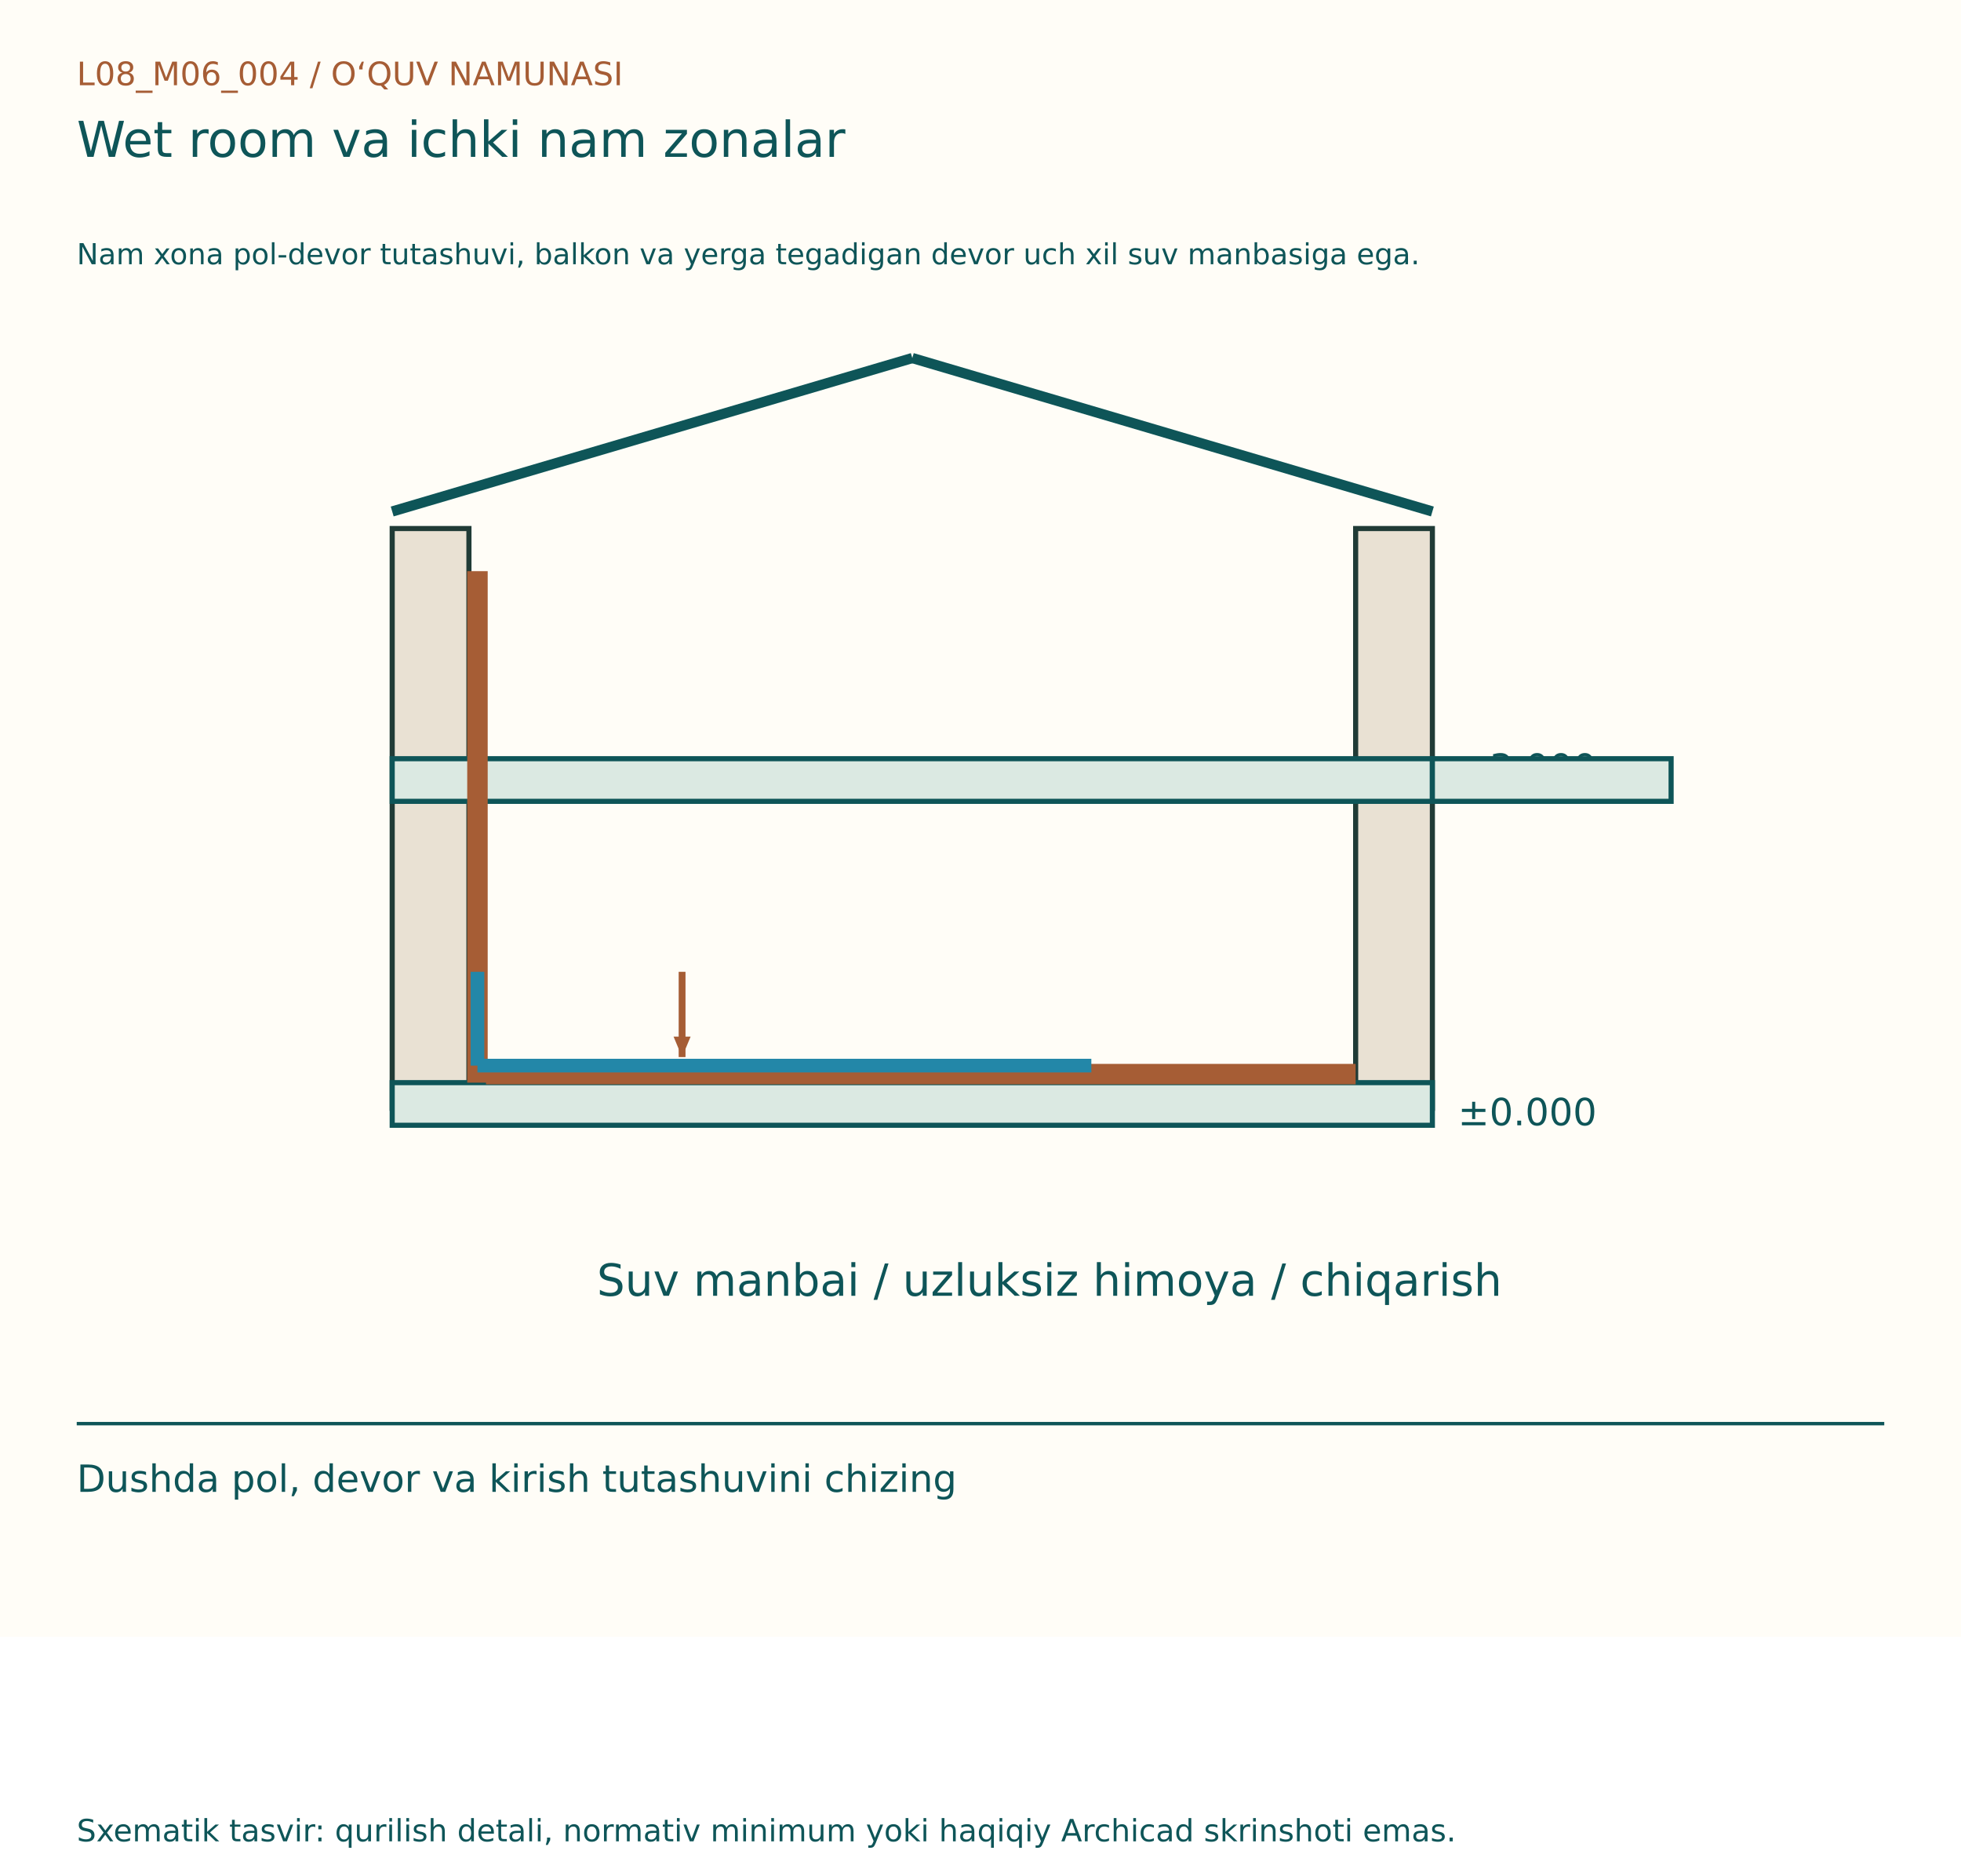
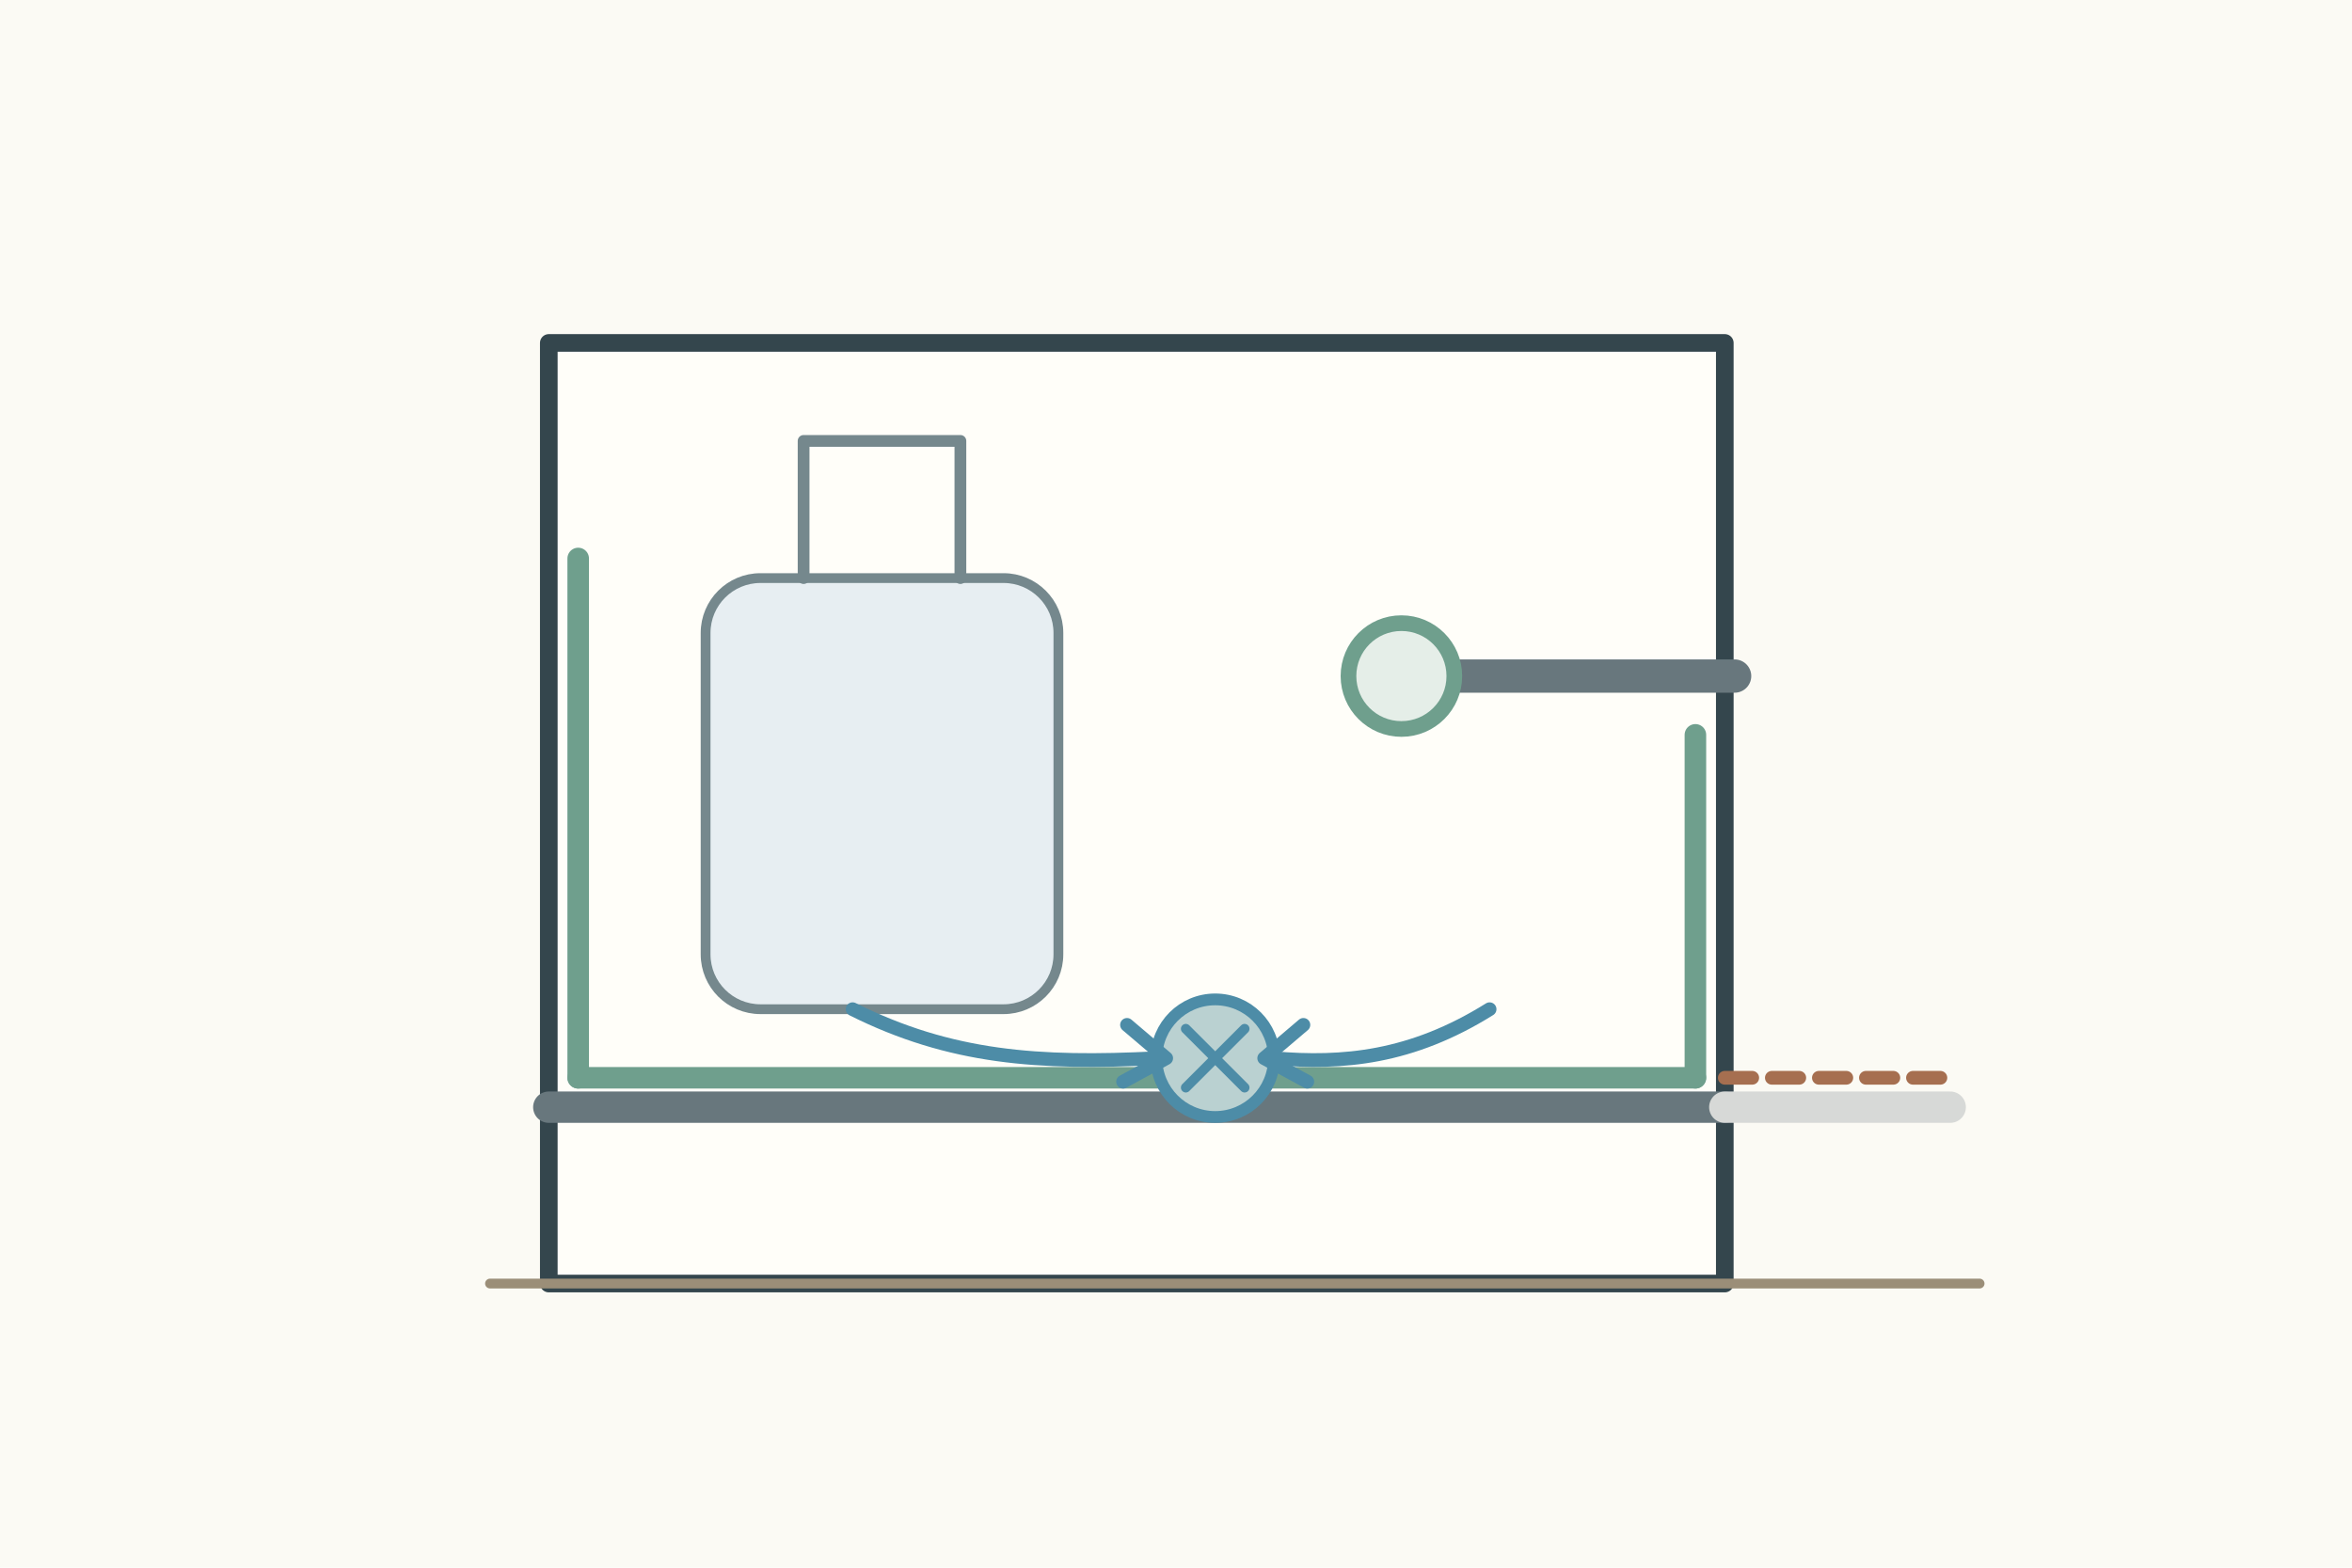
- <svg xmlns="http://www.w3.org/2000/svg" width="1150" height="1100" viewBox="0 0 1150 1100">
-   <rect width="1150" height="960" fill="#FFFDF7" />
-   <g font-family="DejaVu Sans, Segoe UI, sans-serif">
-     <text x="45" y="50" font-size="19" fill="#A65D35">L08_M06_004  /  O‘QUV NAMUNASI</text>
-     <text x="45" y="92" font-size="29" fill="#0E5558">Wet room va ichki nam zonalar</text>
-     <text x="45" y="155" font-size="17" fill="#0E5558">Nam xona pol-devor tutashuvi, balkon va yerga tegadigan devor uch xil suv manbasiga ega.</text>
-     <g transform="translate(0,80)">
-       <rect x="230" y="230" width="45" height="340" fill="#E9E1D3" stroke="#203B36" stroke-width="3" />
-       <rect x="795" y="230" width="45" height="340" fill="#E9E1D3" stroke="#203B36" stroke-width="3" />
-       <rect x="230" y="365" width="610" height="25" fill="#DBE9E2" stroke="#0E5558" stroke-width="3" />
-       <rect x="230" y="555" width="610" height="25" fill="#DBE9E2" stroke="#0E5558" stroke-width="3" />
-       <line x1="230" y1="220" x2="535" y2="130" stroke="#0E5558" stroke-width="6" />
-       <line x1="535" y1="130" x2="840" y2="220" stroke="#0E5558" stroke-width="6" />
-       <text x="855" y="378" font-size="22" fill="#0E5558">+3.000</text>
-       <text x="855" y="580" font-size="22" fill="#0E5558">±0.000</text>
-       <line x1="280" y1="255" x2="280" y2="555" stroke="#A65D35" stroke-width="12" />
-       <line x1="285" y1="550" x2="795" y2="550" stroke="#A65D35" stroke-width="12" />
-       <rect x="840" y="365" width="140" height="25" fill="#DBE9E2" stroke="#0E5558" stroke-width="3" />
-       <line x1="400" y1="490" x2="400" y2="540" stroke="#A65D35" stroke-width="4" />
-       <path d="M400, 540 l-12,-5 l0,10 Z" fill="#A65D35" transform="rotate(90.0 400 540)" />
-       <line x1="280" y1="490" x2="280" y2="545" stroke="#2387A8" stroke-width="8" />
-       <line x1="280" y1="545" x2="640" y2="545" stroke="#2387A8" stroke-width="8" />
-       <text x="350" y="680" font-size="26" fill="#0E5558">Suv manbai / uzluksiz himoya / chiqarish</text>
+ <svg xmlns="http://www.w3.org/2000/svg" width="1200" height="800">
+   <rect width="1200" height="800" fill="#fbfaf4" />
+   <g stroke="#34464d" stroke-width="4" fill="none" stroke-linecap="round" stroke-linejoin="round">
+     <g transform="translate(150 75)">
+       <rect x="130" y="100" width="600" height="480" fill="#fffef9" stroke-width="9" />
+       <path d="M130 490H730" stroke="#68777d" stroke-width="16" />
+       <path d="M145 475H715" stroke="#6f9f8d" stroke-width="11" />
+       <path d="M145 475V210M715 475V300" stroke="#6f9f8d" stroke-width="11" />
+       <rect x="210" y="220" width="180" height="220" rx="28" fill="#e7eef2" stroke="#75888d" stroke-width="5" />
+       <path d="M260 220v-70h80v70" stroke="#75888d" stroke-width="6" />
+       <circle cx="470" cy="465" r="30" fill="#bad1d1" stroke="#4d8ca7" stroke-width="6" />
+       <path d="M455 450l30 30M485 450l-30 30" stroke="#4d8ca7" stroke-width="5" />
+       <path d="M285 440c50 25 95 28 155 25M610 440c-40 25-75 28-110 25" stroke="#4d8ca7" stroke-width="7" />
+       <path d="M425 448l20 17-22 12M515 448l-20 17 22 12" fill="none" stroke="#4d8ca7" stroke-width="7" />
+       <path d="M565 270h170" stroke="#68777d" stroke-width="17" />
+       <circle cx="565" cy="270" r="27" fill="#e5eee8" stroke="#6f9f8d" stroke-width="8" />
+       <path d="M730 490h115" stroke="#d7d9d7" stroke-width="16" />
+       <path d="M730 475h115" stroke="#a66f50" stroke-width="7" stroke-dasharray="14 10" />
+       <path d="M100 580H860" stroke="#9b8e78" stroke-width="5" />
    </g>
-     <line x1="45" y1="835" x2="1105" y2="835" stroke="#0E5558" stroke-width="2" />
-     <text x="45" y="875" font-size="22" fill="#0E5558">Dushda pol, devor va kirish tutashuvini chizing</text>
-     <text x="45" y="1080" font-size="18" fill="#0E5558">Sxematik tasvir: qurilish detali, normativ minimum yoki haqiqiy Archicad skrinshoti emas.</text>
  </g>
</svg>
